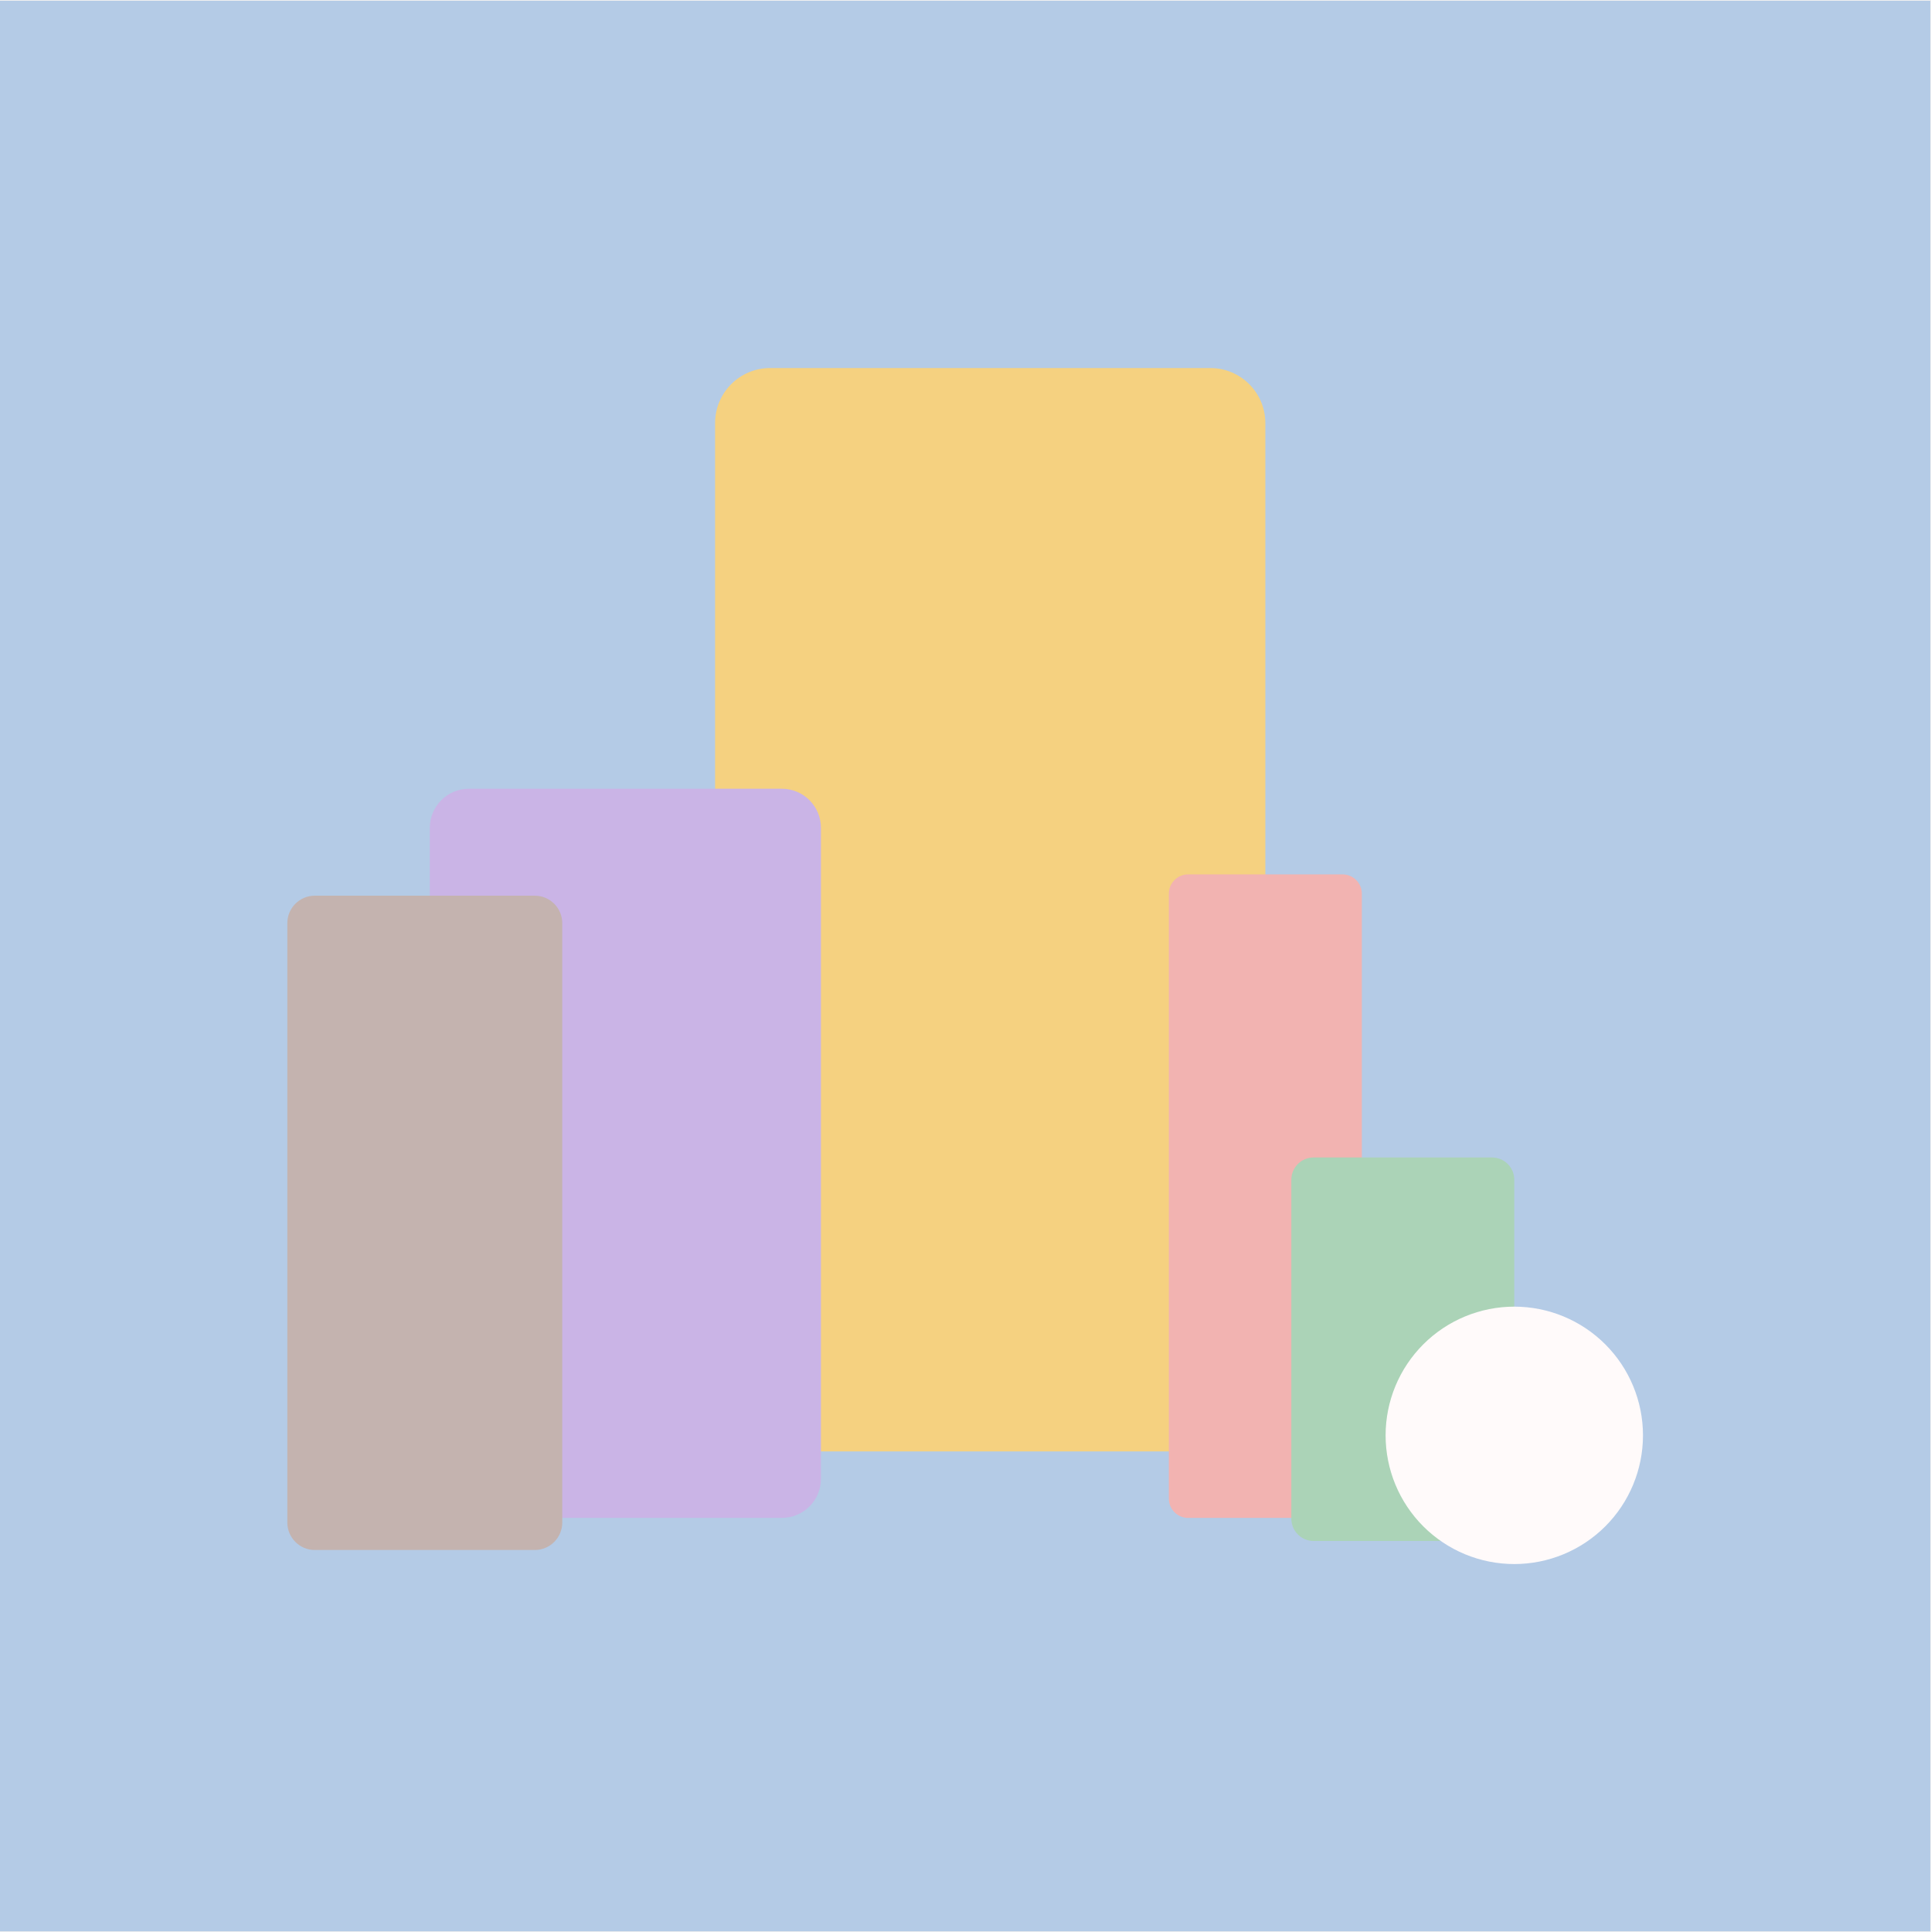
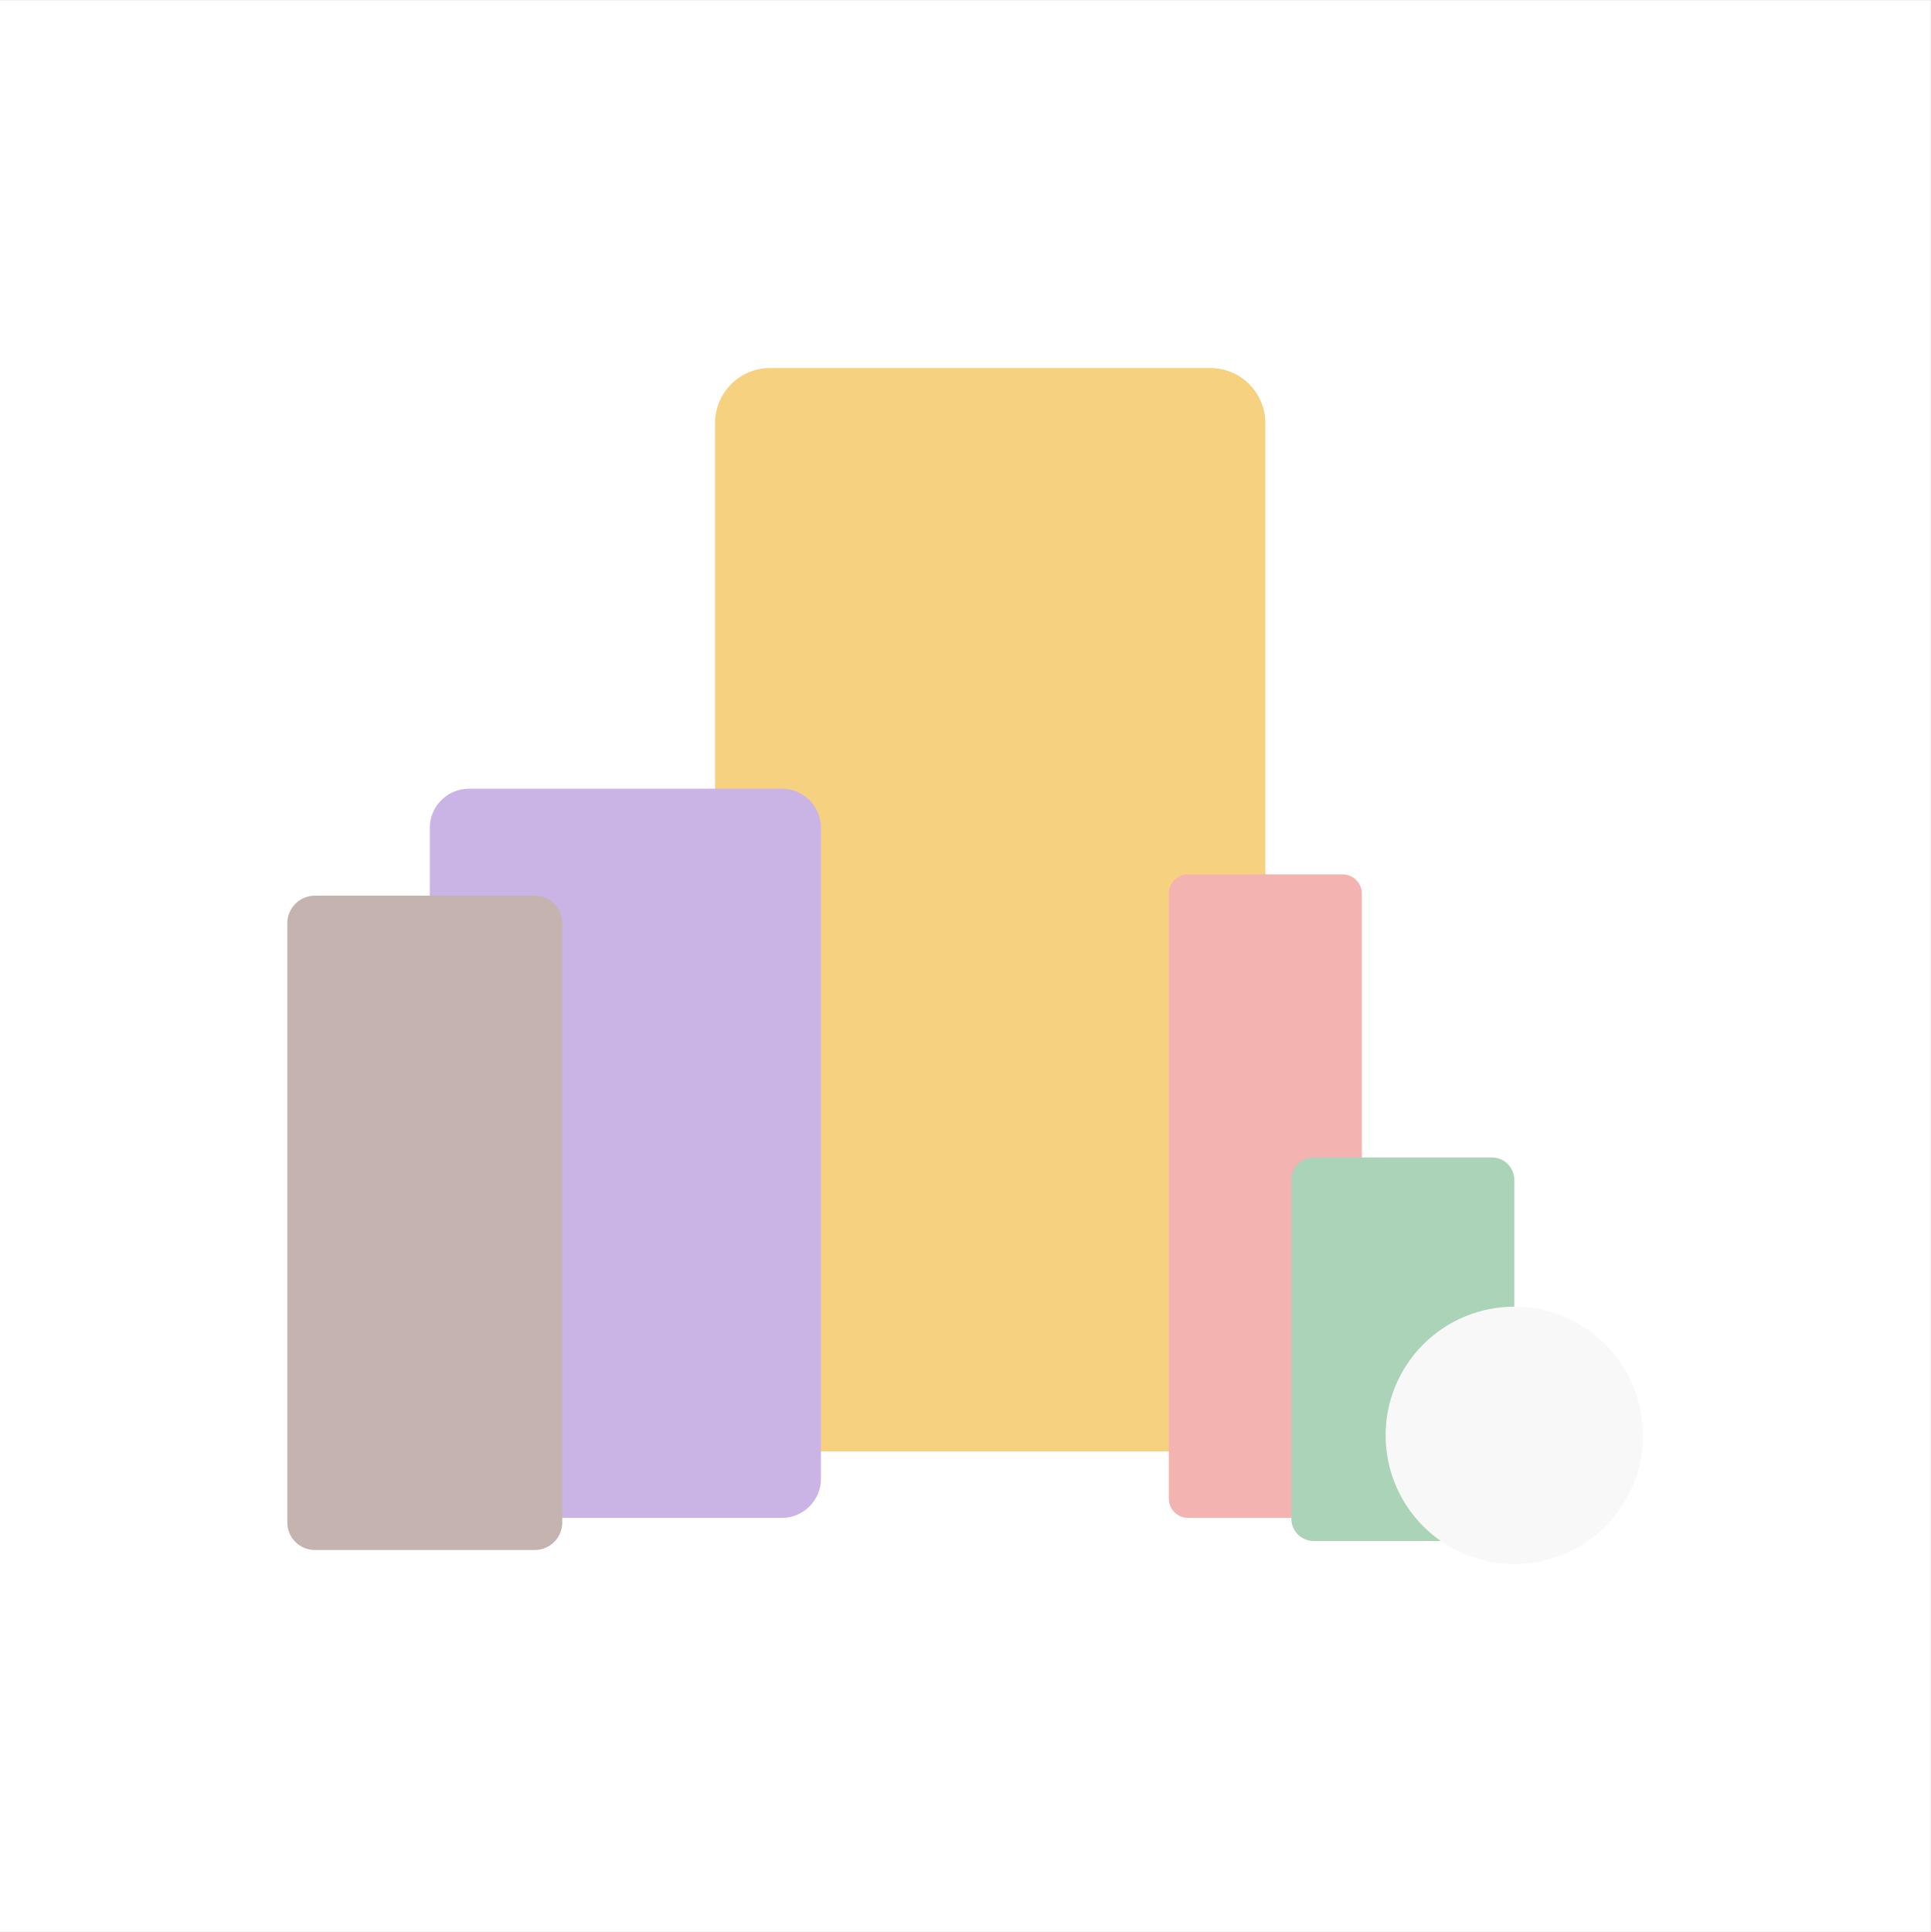
<svg xmlns="http://www.w3.org/2000/svg" width="100%" height="100%" viewBox="0 0 1772 1773" version="1.1" xml:space="preserve" style="fill-rule:evenodd;clip-rule:evenodd;stroke-linejoin:round;stroke-miterlimit:2;">
-   <rect id="template_todos" x="0" y="0.716" width="1771.65" height="1771.65" style="fill:rgb(180,203,230);" />
+   <rect id="template_todos" x="0" y="0.716" width="1771.65" height="1771.65" style="fill:white;" />
  <path d="M1161.34,388.255L1161.34,1281.48C1161.34,1309.35 1138.71,1331.98 1110.84,1331.98L706.814,1331.98C678.94,1331.98 656.31,1309.35 656.31,1281.48L656.31,388.255C656.31,360.381 678.94,337.752 706.814,337.752L1110.84,337.752C1138.71,337.752 1161.34,360.381 1161.34,388.255Z" style="fill:rgb(245,209,128);" />
  <path d="M753.476,759.721L753.476,1357.08C753.476,1376.89 737.391,1392.98 717.578,1392.98L430.391,1392.98C410.578,1392.98 394.493,1376.89 394.493,1357.08L394.493,759.721C394.493,739.909 410.578,723.823 430.391,723.823L717.578,723.823C737.391,723.823 753.476,739.909 753.476,759.721Z" style="fill:rgb(202,180,230);" />
  <path d="M1072.76,1375.26L1072.76,820.145C1072.76,810.367 1080.7,802.429 1090.47,802.429L1232.21,802.429C1241.99,802.429 1249.92,810.367 1249.92,820.145L1249.92,1375.26C1249.92,1385.04 1241.99,1392.98 1232.21,1392.98L1090.47,1392.98C1080.7,1392.98 1072.76,1385.04 1072.76,1375.26Z" style="fill:rgb(242,179,177);" />
  <path d="M516.049,847.208L516.049,1397.21C516.049,1411.14 504.742,1422.44 490.815,1422.44L288.948,1422.44C275.022,1422.44 263.715,1411.14 263.715,1397.21L263.715,847.208C263.715,833.281 275.022,821.974 288.948,821.974L490.815,821.974C504.742,821.974 516.049,833.281 516.049,847.208Z" style="fill:rgb(196,179,175);" />
  <path d="M1389.83,1082.67L1389.83,1393.69C1389.83,1404.99 1380.66,1414.16 1369.36,1414.16L1205.65,1414.16C1194.36,1414.16 1185.19,1404.99 1185.19,1393.69L1185.19,1082.67C1185.19,1071.38 1194.36,1062.21 1205.65,1062.21L1369.36,1062.21C1380.66,1062.21 1389.83,1071.38 1389.83,1082.67Z" style="fill:rgb(171,211,183);" />
-   <path d="M1389.83,1199.11C1421.15,1199.11 1451.19,1211.56 1473.35,1233.71C1495.5,1255.86 1507.94,1285.9 1507.94,1317.22L1507.94,1317.22C1507.94,1348.55 1495.5,1378.59 1473.35,1400.74C1451.19,1422.89 1421.15,1435.33 1389.83,1435.33C1389.83,1435.33 1389.83,1435.33 1389.83,1435.33C1358.5,1435.33 1328.46,1422.89 1306.31,1400.74C1284.16,1378.59 1271.72,1348.55 1271.72,1317.22L1271.72,1317.22C1271.72,1285.9 1284.16,1255.86 1306.31,1233.71C1328.46,1211.56 1358.5,1199.11 1389.83,1199.11L1389.83,1199.11Z" style="fill:rgb(255,250,250);" />
+   <path d="M1389.83,1199.11C1421.15,1199.11 1451.19,1211.56 1473.35,1233.71C1495.5,1255.86 1507.94,1285.9 1507.94,1317.22C1507.94,1317.22 1507.94,1317.22 1507.94,1317.22C1507.94,1348.55 1495.5,1378.59 1473.35,1400.74C1451.19,1422.89 1421.15,1435.33 1389.83,1435.33L1389.83,1435.33C1358.5,1435.33 1328.46,1422.89 1306.31,1400.74C1284.16,1378.59 1271.72,1348.55 1271.72,1317.22L1271.72,1317.22C1271.72,1285.9 1284.16,1255.86 1306.31,1233.71C1328.46,1211.56 1358.5,1199.11 1389.83,1199.11L1389.83,1199.11Z" style="fill:rgb(248,248,248);" />
</svg>
